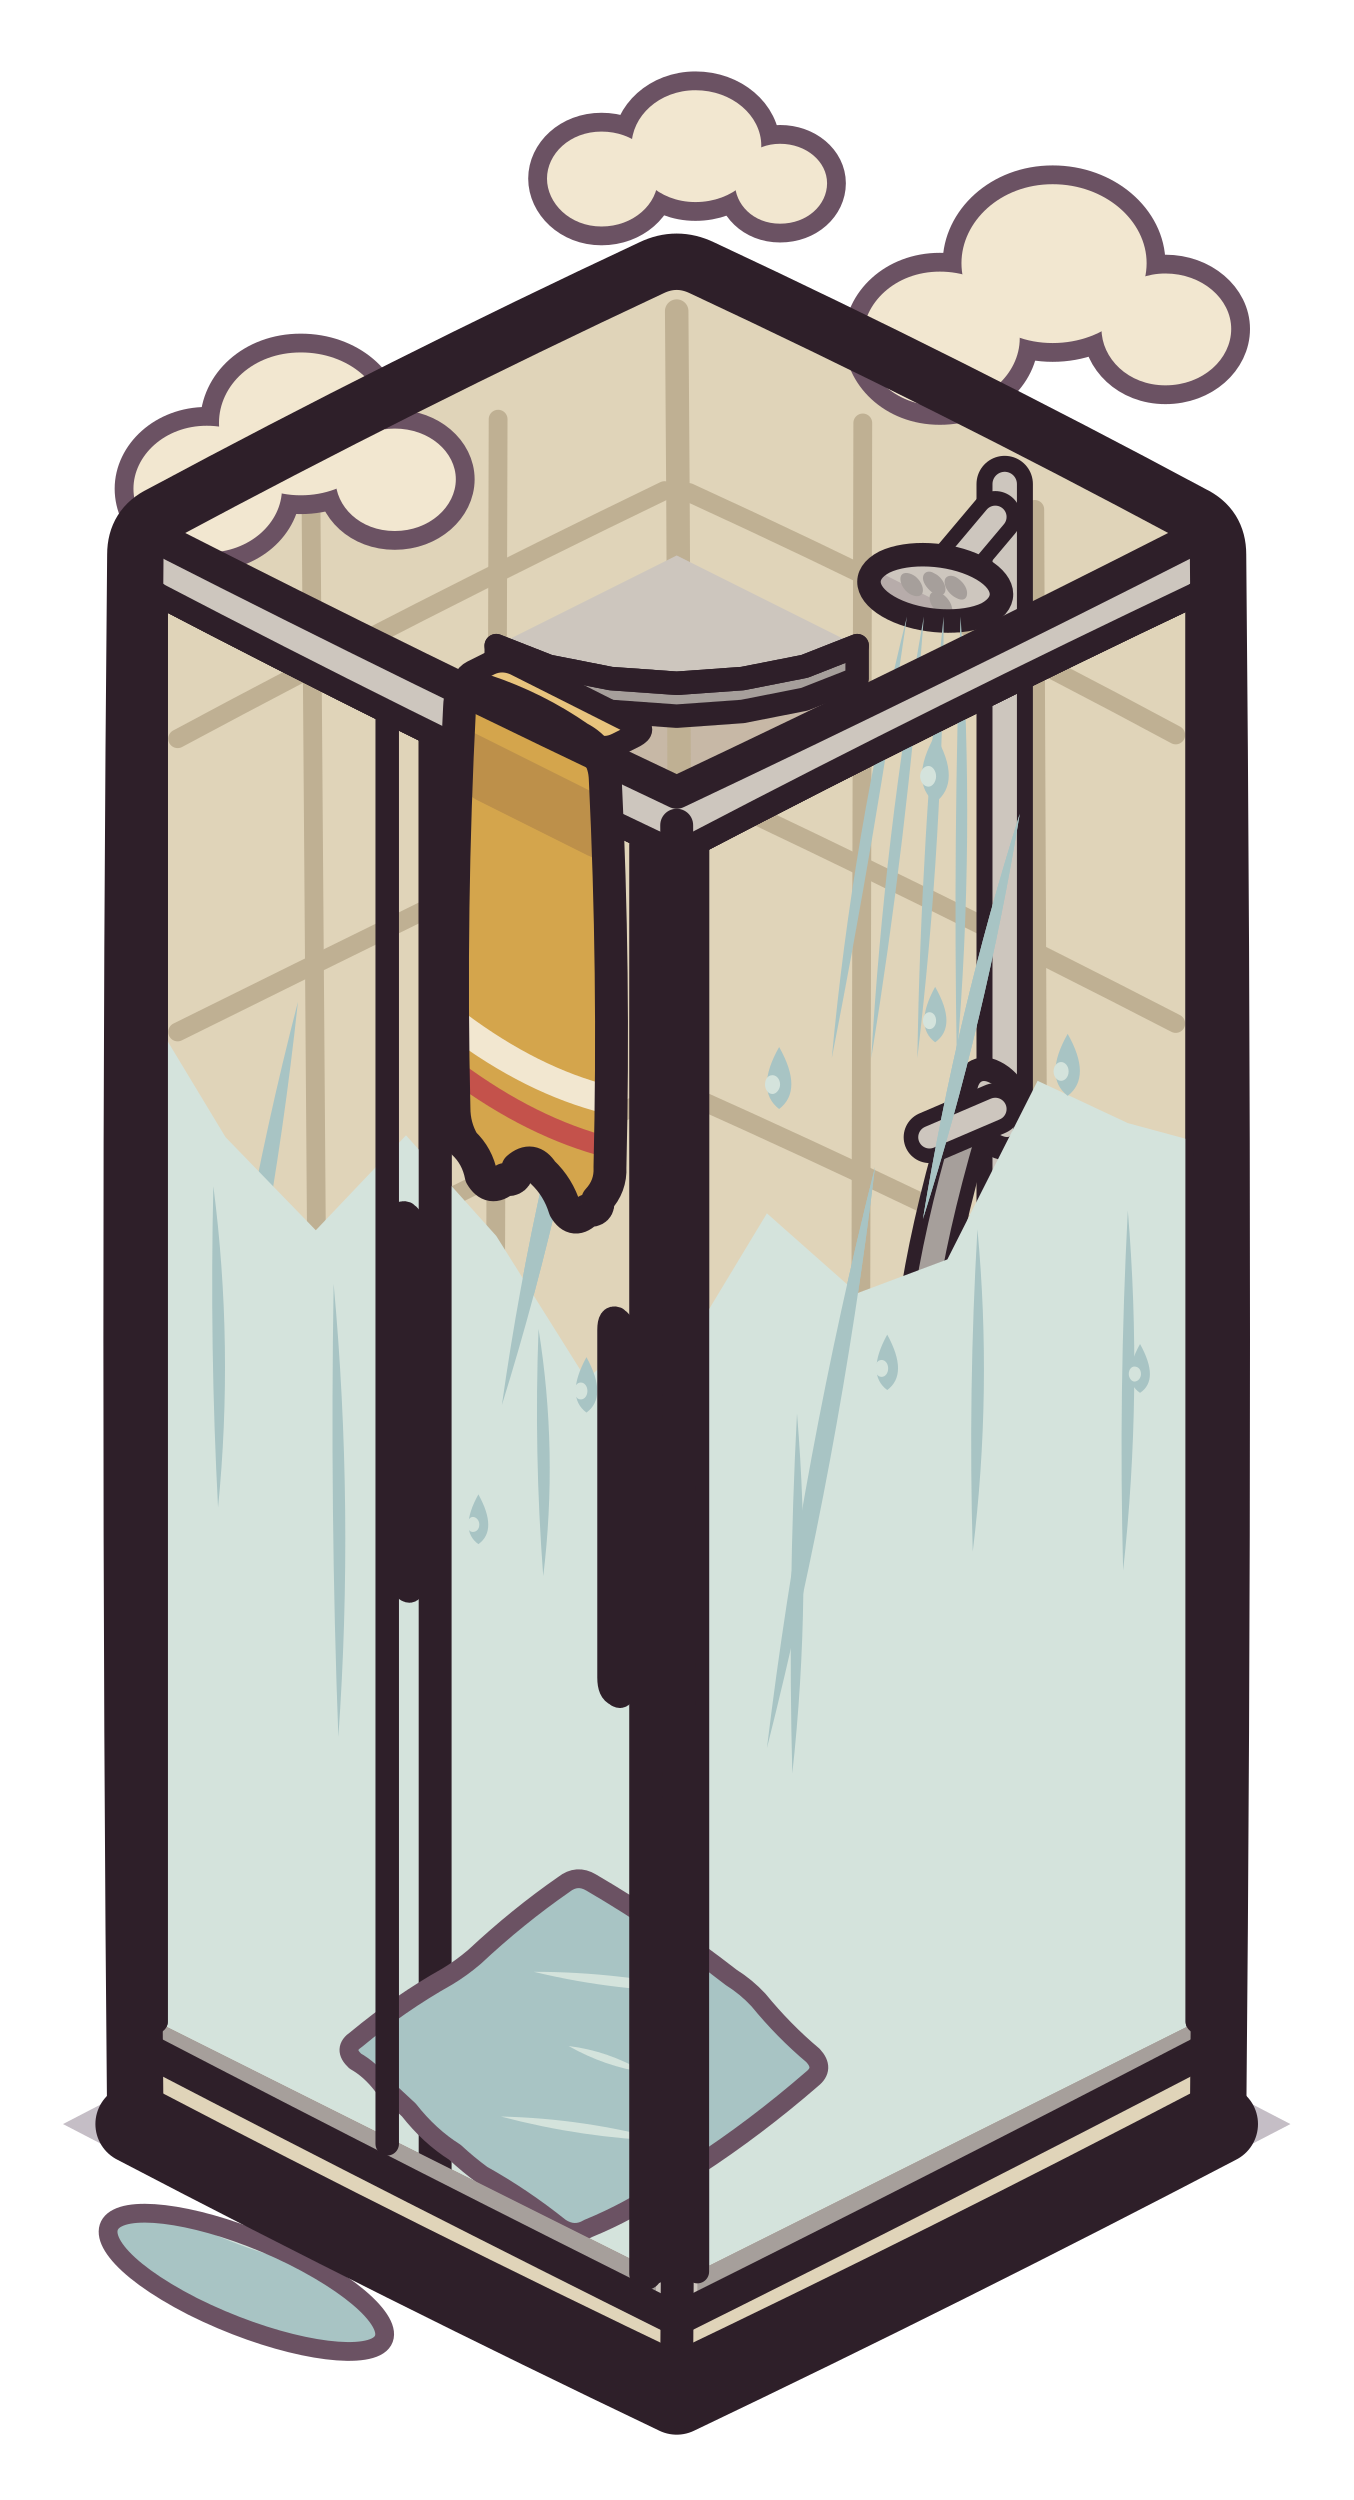
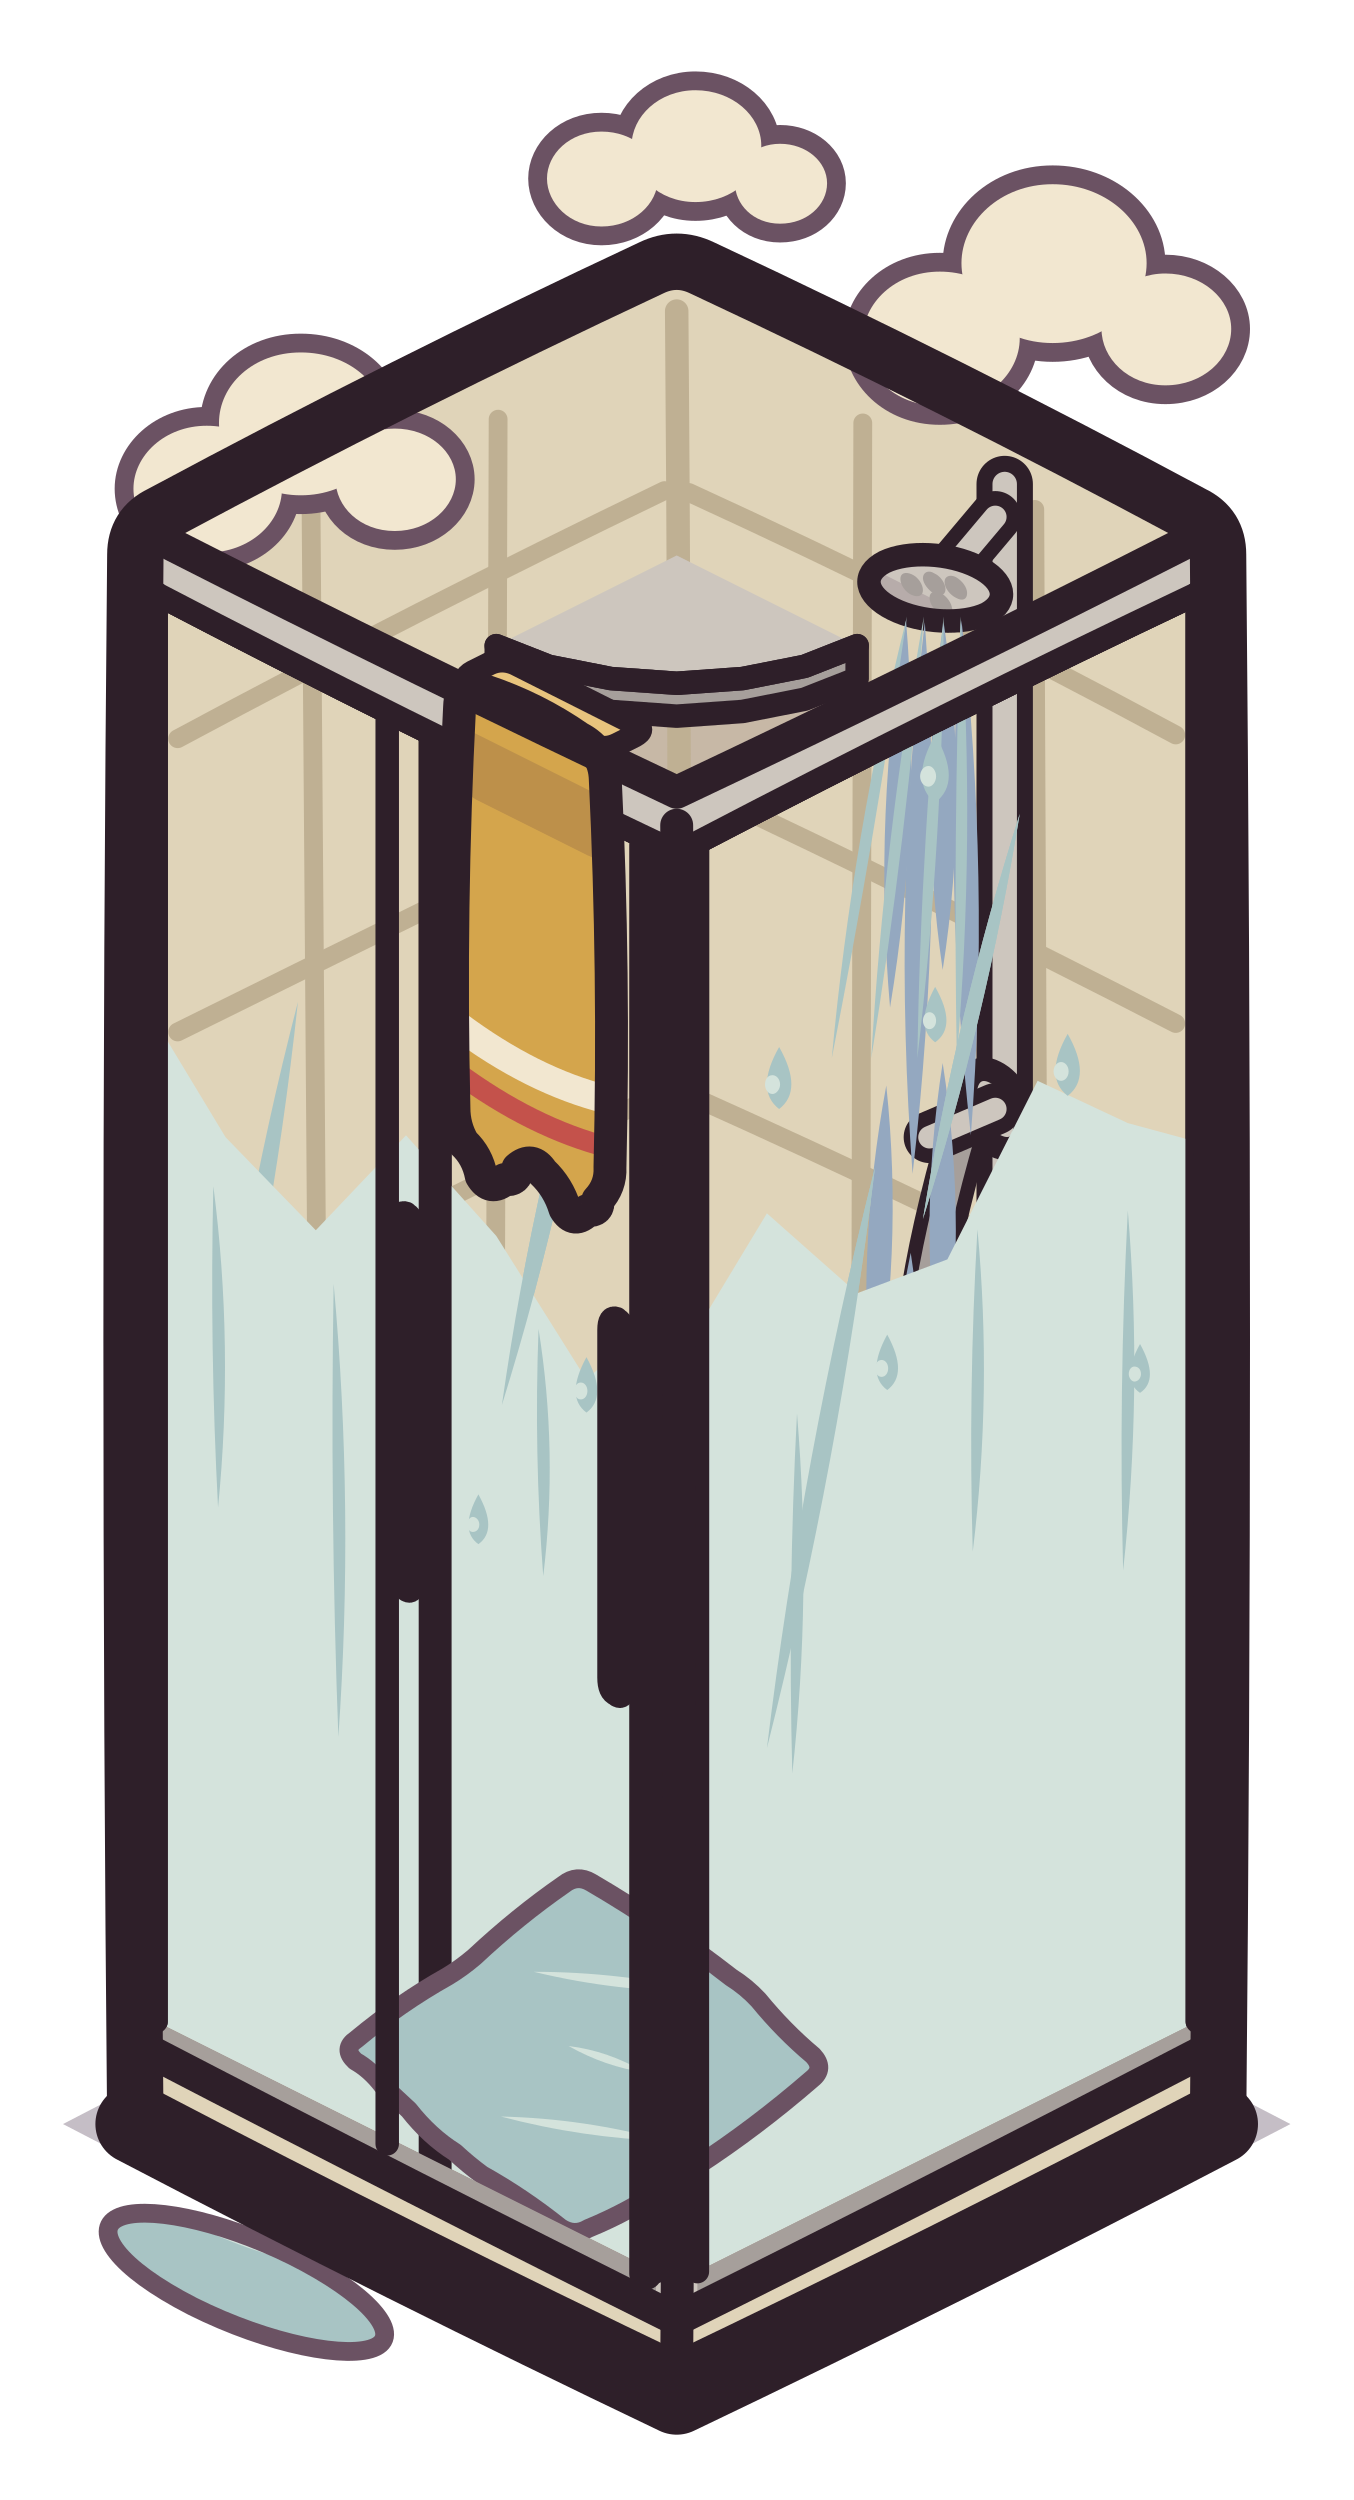
<svg xmlns="http://www.w3.org/2000/svg" viewBox="0 0 144 266" width="144" height="266">
  <g id="p-shadow">
    <path d="M72 193.4Q104.9 209.1 137.3 226Q104.9 242.9 72 258.6Q39.1 242.9 6.7 226Q39.1 209.1 72 193.4Z" fill="#3f2541" fill-opacity="0.3" />
  </g>
  <g id="p-interior">
    <path d="M74.7 28.5Q101.2 40.9 126.9 54.7Q129.6 56 129.6 59Q130.4 142.5 129.6 226Q101.1 240.9 72 254.8Q42.9 240.9 14.4 226Q13.6 142.5 14.4 59Q14.4 56 17.1 54.7Q42.8 40.9 69.3 28.5Q72 27.2 74.7 28.5Z" fill="#e0d4b9" />
    <path d="M16.3 219L16.3 208L32.3 196L51.5 189.4L72 175.1L86.1 185.2L105.3 190.8L127.7 205L127.7 219L72 191.1Z" fill="#3f2541" fill-opacity="0.16" />
    <path d="M74.7 63.5L88.5 70.4Q91.2 71.7 89.2 74L81.6 82.7Q79.7 85 76.7 85L75 85.1Q72 85.1 69 85.1L67.3 85Q64.3 85 62.4 82.7L54.8 74Q52.8 71.7 55.5 70.4L69.3 63.5Q72 62.1 74.7 63.5Z" fill="#3f2541" fill-opacity="0.16" />
    <path d="M73.3 148.2Q99.3 160.2 125.1 173.1" fill="none" stroke="#bfb093" stroke-width="2" stroke-linecap="round" stroke-linejoin="round" />
    <path d="M70.7 147.3Q44.9 160.8 18.9 173.3" fill="none" stroke="#bfb093" stroke-width="2" stroke-linecap="round" stroke-linejoin="round" />
    <path d="M73.3 116.5Q99.4 128.2 125.1 141.3" fill="none" stroke="#bfb093" stroke-width="2" stroke-linecap="round" stroke-linejoin="round" />
    <path d="M70.7 116.1Q44.9 128.9 18.9 141.8" fill="none" stroke="#bfb093" stroke-width="2" stroke-linecap="round" stroke-linejoin="round" />
    <path d="M73.3 83.4Q99.5 95.7 125.1 108.9" fill="none" stroke="#bfb093" stroke-width="2" stroke-linecap="round" stroke-linejoin="round" />
    <path d="M70.7 84.4Q44.9 96.9 18.9 109.8" fill="none" stroke="#bfb093" stroke-width="2" stroke-linecap="round" stroke-linejoin="round" />
    <path d="M73.3 52.4Q99.5 64.4 125.1 78.2" fill="none" stroke="#bfb093" stroke-width="2" stroke-linecap="round" stroke-linejoin="round" />
    <path d="M70.7 52.2Q44.6 64.8 18.9 78.6" fill="none" stroke="#bfb093" stroke-width="2" stroke-linecap="round" stroke-linejoin="round" />
    <path d="M91.5 180.9L91.8 45" fill="none" stroke="#bfb093" stroke-width="2" stroke-linecap="round" stroke-linejoin="round" />
    <path d="M110.7 190.5L110.1 54.2" fill="none" stroke="#bfb093" stroke-width="2" stroke-linecap="round" stroke-linejoin="round" />
    <path d="M52.6 180.8L53 44.6" fill="none" stroke="#bfb093" stroke-width="2" stroke-linecap="round" stroke-linejoin="round" />
    <path d="M34.1 190.1L33.1 54.6" fill="none" stroke="#bfb093" stroke-width="2" stroke-linecap="round" stroke-linejoin="round" />
    <path d="M72 33.1Q72.6 109.1 72 188.1" fill="none" stroke="#bfb093" stroke-width="2.5" stroke-linecap="round" stroke-linejoin="round" />
    <path d="M73.8 28.1L129.6 56L127.7 57L72 29.1L16.3 57L14.4 56L70.2 28.1Q72 27.2 73.8 28.1Z" fill="#f2e9d4" />
  </g>
  <g id="p-riser">
    <path d="M102.7 120C93.8 150.4 98.2 161.9 105.9 146" fill="none" stroke="#2e1f29" stroke-width="5.5" stroke-linecap="round" stroke-linejoin="round" />
    <path d="M102.7 120C93.8 150.4 98.2 161.9 105.9 146" fill="none" stroke="#a69f9b" stroke-width="2.5" stroke-linecap="round" stroke-linejoin="round" />
    <path d="M106.9 147.5L106.9 51.5" fill="none" stroke="#2e1f29" stroke-width="6" stroke-linecap="round" stroke-linejoin="round" />
    <path d="M106.9 147.5L106.9 51.5" fill="none" stroke="#cdc6be" stroke-width="2.6" stroke-linecap="round" stroke-linejoin="round" />
    <path d="M109.1 119.6C109.1 117.4 107.7 115 105.9 114.1C104.2 113.2 102.7 114.2 102.7 116.4C102.7 118.6 104.2 121 105.9 121.9C107.7 122.8 109.1 121.8 109.1 119.6Z" fill="#cdc6be" />
    <path d="M109.1 119.6C109.1 117.4 107.7 115 105.9 114.1C104.2 113.2 102.7 114.2 102.7 116.4C102.7 118.6 104.2 121 105.9 121.9C107.7 122.8 109.1 121.8 109.1 119.6Z" fill="none" stroke="#2e1f29" stroke-width="2.5" stroke-linecap="round" stroke-linejoin="round" />
    <path d="M105.9 118L98.9 121" fill="none" stroke="#2e1f29" stroke-width="5.5" stroke-linecap="round" stroke-linejoin="round" />
    <path d="M105.9 118L98.9 121" fill="none" stroke="#cdc6be" stroke-width="2.4" stroke-linecap="round" stroke-linejoin="round" />
    <path d="M105.9 55L99.5 62.6" fill="none" stroke="#2e1f29" stroke-width="5.5" stroke-linecap="round" stroke-linejoin="round" />
    <path d="M105.9 55L99.5 62.6" fill="none" stroke="#cdc6be" stroke-width="2.4" stroke-linecap="round" stroke-linejoin="round" />
    <path d="M105 65.3C102.5 66.5 98 66.3 95 64.8C92 63.3 91.6 61.1 94.1 59.8C96.6 58.6 101 58.8 104 60.3C107 61.8 107.4 64 105 65.3Z" fill="#cdc6be" />
    <path d="M103.4 65.8C100.8 66.4 97.4 66 95 64.8C92.7 63.6 91.8 61.9 93 60.6Z" fill="#3f2541" fill-opacity="0.16" />
    <path d="M98.2 62.8C98.2 62.2 97.7 61.4 97 61.1C96.3 60.8 95.8 61 95.8 61.6C95.8 62.2 96.3 63 97 63.3C97.7 63.6 98.2 63.4 98.2 62.8Z" fill="#a69f9b" />
    <path d="M102.9 63.1C102.9 62.5 102.4 61.8 101.7 61.4C101.1 61.1 100.5 61.3 100.5 61.9C100.5 62.6 101.1 63.3 101.7 63.6C102.4 64 102.9 63.8 102.9 63.1Z" fill="#a69f9b" />
    <path d="M101.3 64.8C101.3 64.2 100.7 63.4 100.1 63.1C99.4 62.8 98.9 63 98.9 63.6C98.9 64.2 99.4 65 100.1 65.3C100.7 65.6 101.3 65.4 101.3 64.8Z" fill="#a69f9b" />
    <path d="M100.6 62.7C100.6 62.1 100.1 61.3 99.4 61C98.8 60.6 98.2 60.9 98.2 61.5C98.2 62.1 98.8 62.8 99.4 63.2C100.1 63.5 100.6 63.3 100.6 62.7Z" fill="#a69f9b" />
    <path d="M105 65.3C102.5 66.5 98 66.3 95 64.8C92 63.3 91.6 61.1 94.1 59.8C96.6 58.6 101 58.8 104 60.3C107 61.8 107.4 64 105 65.3Z" fill="none" stroke="#2e1f29" stroke-width="2.5" stroke-linecap="round" stroke-linejoin="round" />
  </g>
  <g id="p-shelf">
    <path d="M91.2 68.7L85.6 70.9L79 72.2L72 72.7L65 72.2L58.4 70.9L52.8 68.7L52.8 72.2L58.4 74.4L65 75.7L72 76.2L79 75.7L85.6 74.4L91.2 72.2Z" fill="#a69f9b" />
    <path d="M72 59.1L91.2 68.7L85.6 70.9L79 72.2L72 72.7L65 72.2L58.4 70.9L52.8 68.7Z" fill="#cdc6be" />
    <path d="M91.2 68.7L85.6 70.9L79 72.2L72 72.7L65 72.2L58.4 70.9L52.8 68.7" fill="none" stroke="#2e1f29" stroke-width="2.5" stroke-linecap="round" stroke-linejoin="round" />
    <path d="M91.2 68.7L85.6 70.9L79 72.2L72 72.7L65 72.2L58.4 70.9L52.8 68.7L52.8 72.2L58.4 74.4L65 75.7L72 76.2L79 75.7L85.6 74.4L91.2 72.2Z" fill="none" stroke="#2e1f29" stroke-width="2.5" stroke-linecap="round" stroke-linejoin="round" />
  </g>
  <g id="p-tray">
    <path d="M72 191.1L126.4 218.3L72 245.5L17.6 218.3L72 191.1Z" fill="#f2e9d4" />
    <path d="M72 191.1L126.4 218.3L120 221.5L72 197.5L24 221.5L17.6 218.3L72 191.1Z" fill="#3f2541" fill-opacity="0.16" />
    <path d="M63 217.4C61.3 218.2 58.1 218.1 56 217C53.9 216 53.6 214.4 55.4 213.5C57.1 212.6 60.3 212.8 62.4 213.8C64.5 214.9 64.8 216.5 63 217.4Z" fill="#a69f9b" />
    <path d="M58 213.9L62.3 216" fill="none" stroke="#716869" stroke-width="2" stroke-linecap="round" stroke-linejoin="round" />
    <path d="M57.1 214.4L61.3 216.5" fill="none" stroke="#716869" stroke-width="2" stroke-linecap="round" stroke-linejoin="round" />
    <path d="M56.1 214.9L60.4 217" fill="none" stroke="#716869" stroke-width="2" stroke-linecap="round" stroke-linejoin="round" />
    <path d="M63 217.4C61.3 218.2 58.1 218.1 56 217C53.9 216 53.6 214.4 55.4 213.5C57.1 212.6 60.3 212.8 62.4 213.8C64.5 214.9 64.8 216.5 63 217.4Z" fill="none" stroke="#2e1f29" stroke-width="2" stroke-linecap="round" stroke-linejoin="round" />
    <path d="M14.4 218Q43.4 232 72 246.8Q101 232.8 129.6 218L129.6 226Q101 240.8 72 254.8Q43 240.8 14.4 226L14.4 218Z" fill="#e0d4b9" />
  </g>
-   <g id="p-dry" class="st-dry">
+   <g id="p-cold" class="st-running-cold">
+     <path d="M96.4 66Q92.9 86.5 94.7 107.2Q98.1 86.7 96.4 66Z" fill="#94a8c0" />
+     <path d="M94.3 115.5Q91 133.2 92.8 151.2Q96.2 133.4 94.3 115.5Z" fill="#94a8c0" />
+     <path d="M92.4 160.8Q89 180.6 90.7 200.7Q94.2 180.8 92.4 160.8Z" fill="#94a8c0" />
+     <path d="M98.4 66.2Q94.9 95.5 97.1 124.9Q100.5 95.6 98.4 66.2Z" fill="#94a8c0" />
+     <path d="M96.9 133.3Q93.7 148.6 96.2 164.1Q99.3 148.7 96.9 133.3Z" fill="#94a8c0" />
+     <path d="M95.9 173.8Q92.8 189.2 95.2 204.6Q98.4 189.3 95.9 173.8Z" fill="#94a8c0" />
+     <path d="M100.4 66.2Q97.6 84.7 100.3 103.2Q103.2 84.7 100.4 66.2Z" fill="#94a8c0" />
+     <path d="M100.3 113.1Q97.5 130.9 100.3 148.7Q103.1 130.9 100.3 113.1Z" fill="#94a8c0" />
+     <path d="M100.3 158.6Q97.4 182.8 100.2 207Q103 182.8 100.3 158.6Z" fill="#94a8c0" />
+     <path d="M102.3 66Q100.2 93.4 103.3 120.8Q105.4 93.4 102.3 66Z" fill="#94a8c0" />
+     <path d="M103.4 130.9Q101.2 151.8 104.2 172.7Q106.4 151.8 103.4 130.9Z" fill="#94a8c0" />
+     <path d="M104.3 181.4Q101.9 194.4 104.8 207.3Q107.1 194.3 104.3 181.4Z" fill="#94a8c0" />
+     <path d="M92 201Q90.2 197.5 86.4 196.6Q88.2 200.1 92 201Z" fill="#94a8c0" />
+     <path d="M96.6 204Q96.4 200.2 93.4 197.8Q93.6 201.6 96.6 204Z" fill="#94a8c0" />
+     <path d="M104 207.6Q107.5 205.8 108.6 202Q105.1 203.8 104 207.6Z" fill="#94a8c0" />
+     <path d="M106.4 209.4Q110.2 209.3 112.6 206.4Q108.8 206.5 106.4 209.4Z" fill="#94a8c0" />
+   </g>
+   <g id="p-dry" class="st-dry st-running-cold">
    <path d="M22.1 159.8Q24.9 132.9 31.7 106.6Q28.8 133.6 22.1 159.8Z" fill="#a8c4c4" />
    <path d="M25.3 179.4Q26.5 169.4 30.4 160Q29.2 170.1 25.3 179.4Z" fill="#a8c4c4" />
    <path d="M53.4 149.5Q56.9 124.8 64.3 101Q60.8 125.7 53.4 149.5Z" fill="#a8c4c4" />
    <path d="M81.6 186Q85.4 154.8 93.1 124.2Q89.3 155.5 81.6 186Z" fill="#a8c4c4" />
    <path d="M98.2 129.7Q101.8 107.8 108.5 86.6Q104.9 108.5 98.2 129.7Z" fill="#a8c4c4" />
    <path d="M14.4 56L72 84.8L72 90.8L14.4 62L14.4 56Z" fill="#cdc6be" />
    <path d="M72 84.8L129.6 56L129.6 62L72 90.8L72 84.8Z" fill="#cdc6be" />
    <path d="M14.4 214L72 242.8L72 246.8L14.4 218L14.4 214Z" fill="#a69f9b" />
    <path d="M72 242.8L129.6 214L129.6 218L72 246.8L72 242.8Z" fill="#a69f9b" />
    <path d="M14.4 56L16.6 57.1L16.6 219.1L14.4 218L14.4 56Z" fill="#cdc6be" />
    <path d="M127.4 57.1L129.6 56L129.6 218L127.4 219.1L127.4 57.1Z" fill="#cdc6be" />
    <path d="M69.8 83.7L72 84.8L74.2 83.7L74.2 245.7L72 246.8L69.8 245.7L69.8 83.7Z" fill="#cdc6be" />
    <path d="M16.6 63.1L16.6 215.1" fill="none" stroke="#2e1f29" stroke-width="2.5" stroke-linecap="round" stroke-linejoin="round" />
    <path d="M127.4 63.1L127.4 215.1" fill="none" stroke="#2e1f29" stroke-width="2.5" stroke-linecap="round" stroke-linejoin="round" />
    <path d="M69.8 89.7L69.8 241.7" fill="none" stroke="#2e1f29" stroke-width="2.5" stroke-linecap="round" stroke-linejoin="round" />
    <path d="M74.2 89.7L74.2 241.7" fill="none" stroke="#2e1f29" stroke-width="2.5" stroke-linecap="round" stroke-linejoin="round" />
    <path d="M16.3 63Q42.9 76.9 70.1 89.8" fill="none" stroke="#2e1f29" stroke-width="2.5" stroke-linecap="round" stroke-linejoin="round" />
    <path d="M73.9 89.8Q100.5 75.9 127.7 63" fill="none" stroke="#2e1f29" stroke-width="2.5" stroke-linecap="round" stroke-linejoin="round" />
    <path d="M46.3 78.7L46.3 230.7" fill="none" stroke="#2e1f29" stroke-width="3.5" stroke-linecap="round" stroke-linejoin="round" />
    <path d="M15.9 63.5L15.9 215.5" fill="none" stroke="#2e1f29" stroke-width="2.5" stroke-linecap="round" stroke-linejoin="round" />
    <path d="M43.2 129.1L43.3 129.2Q44 129.6 44 131.1L44 168.1Q44 169.6 43.3 169.2L43.2 169.1Q42.4 168.8 42.4 167.3L42.4 130.3Q42.4 128.8 43.2 129.1Z" fill="#cdc6be" />
    <path d="M43.2 129.1L43.3 129.2Q44 129.6 44 131.1L44 168.1Q44 169.6 43.3 169.2L43.2 169.1Q42.4 168.8 42.4 167.3L42.4 130.3Q42.4 128.8 43.2 129.1Z" fill="none" stroke="#2e1f29" stroke-width="2.5" stroke-linecap="round" stroke-linejoin="round" />
  </g>
  <g id="p-running" class="st-running">
    <path d="M96.5 65.6Q93.1 89.2 88.5 112.6Q90.7 88.8 96.5 65.6Z" fill="#a8c4c4" />
    <path d="M98.3 65.6Q96.5 89.2 92.7 112.6Q94.1 88.9 98.3 65.6Z" fill="#a8c4c4" />
    <path d="M100.4 65.6Q100.4 89.1 97.6 112.6Q98 89 100.4 65.6Z" fill="#a8c4c4" />
    <path d="M102.2 65.6Q103.8 89.1 101.8 112.6Q101.4 89.1 102.2 65.6Z" fill="#a8c4c4" />
    <path d="M14.4 214L14.4 105.1L24 121L33.6 130.9L43.2 120.8L52.8 131.5L62.4 146.8L72 138L72 242.8Z" fill="#d4e3dc" />
    <path d="M72 242.8L72 145L81.6 129.1L91.2 137.6L100.8 134L110.4 115L120 119.5L129.6 122.1L129.6 214Z" fill="#d4e3dc" />
    <path d="M22.7 126.2Q24.9 143.3 23.2 160.4Q22.3 143.3 22.7 126.2Z" fill="#a8c4c4" />
    <path d="M35.5 136.6Q37.7 160.7 36 184.8Q35.1 160.7 35.5 136.6Z" fill="#a8c4c4" />
    <path d="M57.3 141.4Q59.4 154.5 57.8 167.7Q56.8 154.6 57.3 141.4Z" fill="#a8c4c4" />
    <path d="M84.8 150.4Q86.4 169.6 84.3 188.7Q83.8 169.5 84.8 150.4Z" fill="#a8c4c4" />
    <path d="M104 130.8Q105.6 148 103.5 165.1Q103 147.9 104 130.8Z" fill="#a8c4c4" />
    <path d="M120 128.8Q121.6 148 119.5 167.1Q119 147.9 120 128.8Z" fill="#a8c4c4" />
    <path d="M14.4 56L72 84.8L72 90.8L14.4 62L14.4 56Z" fill="#cdc6be" />
    <path d="M72 84.8L129.6 56L129.6 62L72 90.8L72 84.8Z" fill="#cdc6be" />
    <path d="M14.4 214L72 242.8L72 246.8L14.4 218L14.4 214Z" fill="#a69f9b" />
    <path d="M72 242.8L129.6 214L129.6 218L72 246.8L72 242.8Z" fill="#a69f9b" />
    <path d="M14.4 56L16.6 57.1L16.6 219.1L14.4 218L14.4 56Z" fill="#cdc6be" />
    <path d="M127.4 57.1L129.6 56L129.6 218L127.4 219.1L127.4 57.1Z" fill="#cdc6be" />
    <path d="M69.8 83.7L72 84.8L74.2 83.7L74.2 245.7L72 246.8L69.8 245.7L69.8 83.7Z" fill="#cdc6be" />
    <path d="M16.6 63.1L16.6 215.1" fill="none" stroke="#2e1f29" stroke-width="2.5" stroke-linecap="round" stroke-linejoin="round" />
    <path d="M127.4 63.1L127.4 215.1" fill="none" stroke="#2e1f29" stroke-width="2.5" stroke-linecap="round" stroke-linejoin="round" />
    <path d="M69.8 89.7L69.8 241.7" fill="none" stroke="#2e1f29" stroke-width="2.5" stroke-linecap="round" stroke-linejoin="round" />
    <path d="M74.2 89.7L74.2 241.7" fill="none" stroke="#2e1f29" stroke-width="2.5" stroke-linecap="round" stroke-linejoin="round" />
    <path d="M16.3 63Q42.9 76.9 70.1 89.8" fill="none" stroke="#2e1f29" stroke-width="2.5" stroke-linecap="round" stroke-linejoin="round" />
    <path d="M73.9 89.8Q100.5 75.9 127.7 63" fill="none" stroke="#2e1f29" stroke-width="2.5" stroke-linecap="round" stroke-linejoin="round" />
    <path d="M46.3 78.7L46.3 230.7" fill="none" stroke="#2e1f29" stroke-width="3.5" stroke-linecap="round" stroke-linejoin="round" />
    <path d="M15.9 63.5L15.9 215.5" fill="none" stroke="#2e1f29" stroke-width="2.5" stroke-linecap="round" stroke-linejoin="round" />
    <path d="M43.2 129.1L43.3 129.2Q44 129.6 44 131.1L44 168.1Q44 169.6 43.3 169.2L43.2 169.1Q42.4 168.8 42.4 167.3L42.4 130.3Q42.4 128.8 43.2 129.1Z" fill="#cdc6be" />
    <path d="M43.2 129.1L43.3 129.2Q44 129.6 44 131.1L44 168.1Q44 169.6 43.3 169.2L43.2 169.1Q42.4 168.8 42.4 167.3L42.4 130.3Q42.4 128.8 43.2 129.1Z" fill="none" stroke="#2e1f29" stroke-width="2.5" stroke-linecap="round" stroke-linejoin="round" />
    <path d="M30 52C30 55.6 26.6 58.8 22 58.8C17.4 58.8 14.2 55.5 14.2 52C14.2 48.5 17.5 45.3 22 45.3C26.5 45.3 30 48.4 30 52Z" fill="none" stroke="#6b5263" stroke-width="4" stroke-linecap="round" stroke-linejoin="round" />
    <path d="M41 45C41 49.1 37.2 52.7 32 52.7C26.8 52.7 23.3 49 23.3 45C23.3 41 26.9 37.5 32 37.5C37.1 37.5 41 40.9 41 45Z" fill="none" stroke="#6b5263" stroke-width="4" stroke-linecap="round" stroke-linejoin="round" />
    <path d="M48.5 51C48.5 53.9 45.7 56.5 42 56.5C38.3 56.5 35.7 53.9 35.7 51C35.7 48.1 38.3 45.6 42 45.6C45.7 45.6 48.5 48.1 48.5 51Z" fill="none" stroke="#6b5263" stroke-width="4" stroke-linecap="round" stroke-linejoin="round" />
    <path d="M30 52C30 55.6 26.6 58.8 22 58.8C17.4 58.8 14.2 55.5 14.2 52C14.2 48.5 17.5 45.3 22 45.3C26.5 45.3 30 48.4 30 52Z" fill="#f2e7d0" />
    <path d="M41 45C41 49.1 37.2 52.7 32 52.7C26.8 52.7 23.3 49 23.3 45C23.3 41 26.9 37.5 32 37.5C37.1 37.5 41 40.9 41 45Z" fill="#f2e7d0" />
    <path d="M48.5 51C48.5 53.9 45.7 56.5 42 56.5C38.3 56.5 35.7 53.9 35.7 51C35.7 48.1 38.3 45.6 42 45.6C45.7 45.6 48.5 48.1 48.5 51Z" fill="#f2e7d0" />
    <path d="M108.5 36C108.5 39.8 104.9 43.2 100 43.2C95.1 43.2 91.8 39.7 91.8 36C91.8 32.3 95.2 28.9 100 28.9C104.8 28.9 108.5 32.2 108.5 36Z" fill="none" stroke="#6b5263" stroke-width="4" stroke-linecap="round" stroke-linejoin="round" />
    <path d="M122 28C122 32.5 117.7 36.5 112 36.5C106.3 36.5 102.3 32.4 102.3 28C102.3 23.6 106.4 19.6 112 19.6C117.6 19.6 122 23.5 122 28Z" fill="none" stroke="#6b5263" stroke-width="4" stroke-linecap="round" stroke-linejoin="round" />
    <path d="M131 35C131 38.2 128 41 124 41C120 41 117.2 38.1 117.2 35C117.2 31.9 120.1 29.1 124 29.1C127.9 29.1 131 31.8 131 35Z" fill="none" stroke="#6b5263" stroke-width="4" stroke-linecap="round" stroke-linejoin="round" />
    <path d="M108.5 36C108.5 39.8 104.9 43.2 100 43.2C95.1 43.2 91.8 39.7 91.8 36C91.8 32.3 95.2 28.9 100 28.9C104.8 28.9 108.5 32.2 108.5 36Z" fill="#f2e7d0" />
    <path d="M122 28C122 32.5 117.7 36.5 112 36.5C106.3 36.5 102.3 32.4 102.3 28C102.3 23.6 106.4 19.6 112 19.6C117.6 19.6 122 23.5 122 28Z" fill="#f2e7d0" />
    <path d="M131 35C131 38.2 128 41 124 41C120 41 117.2 38.1 117.2 35C117.2 31.9 120.1 29.1 124 29.1C127.9 29.1 131 31.8 131 35Z" fill="#f2e7d0" />
    <path d="M70 19C70 21.7 67.4 24.1 64 24.1C60.6 24.1 58.2 21.6 58.2 19C58.2 16.4 60.6 14 64 14C67.4 14 70 16.3 70 19Z" fill="none" stroke="#6b5263" stroke-width="4" stroke-linecap="round" stroke-linejoin="round" />
    <path d="M81 15.5C81 18.7 78 21.5 74 21.5C70 21.5 67.2 18.6 67.2 15.5C67.2 12.4 70.1 9.6 74 9.6C77.9 9.6 81 12.3 81 15.5Z" fill="none" stroke="#6b5263" stroke-width="4" stroke-linecap="round" stroke-linejoin="round" />
    <path d="M88 19.5C88 21.8 85.9 23.8 83 23.8C80.1 23.8 78.2 21.7 78.2 19.5C78.2 17.3 80.2 15.3 83 15.3C85.8 15.3 88 17.2 88 19.5Z" fill="none" stroke="#6b5263" stroke-width="4" stroke-linecap="round" stroke-linejoin="round" />
    <path d="M70 19C70 21.7 67.4 24.1 64 24.1C60.6 24.1 58.2 21.6 58.2 19C58.2 16.4 60.6 14 64 14C67.4 14 70 16.3 70 19Z" fill="#f2e7d0" />
    <path d="M81 15.5C81 18.7 78 21.5 74 21.5C70 21.5 67.2 18.6 67.2 15.5C67.2 12.4 70.1 9.6 74 9.6C77.9 9.6 81 12.3 81 15.5Z" fill="#f2e7d0" />
    <path d="M88 19.5C88 21.8 85.9 23.8 83 23.8C80.1 23.8 78.2 21.7 78.2 19.5C78.2 17.3 80.2 15.3 83 15.3C85.8 15.3 88 17.2 88 19.5Z" fill="#f2e7d0" />
  </g>
  <g id="p-wet" class="st-wet">
    <path d="M62.9 200.3Q70.6 204.8 77.8 210.4Q79.4 211.4 80.7 212.8Q83.4 216.1 86.5 218.7Q87.8 220.1 86.4 221.2Q80.4 226.4 74.1 230.5Q72.7 231.6 71.1 232.5Q67 235.3 62.6 237.1Q61.1 238 59.6 237Q55.6 233.8 51.3 231.4Q49.8 230.3 48.4 229Q45.7 227.3 43.5 224.5Q42 223.1 40.7 221.9Q39.4 220.2 37.8 219.3Q36.4 218 37.9 217Q42.6 213.1 47.6 210.3Q49.1 209.4 50.5 208.2Q55.1 203.9 60 200.5Q61.4 199.4 62.9 200.3Z" fill="#a8c4c4" />
    <path d="M62.9 200.3Q70.6 204.8 77.8 210.4Q79.4 211.4 80.7 212.8Q83.4 216.1 86.5 218.7Q87.8 220.1 86.4 221.2Q80.4 226.4 74.1 230.5Q72.7 231.6 71.1 232.5Q67 235.3 62.6 237.1Q61.1 238 59.6 237Q55.6 233.8 51.3 231.4Q49.8 230.3 48.4 229Q45.7 227.3 43.5 224.5Q42 223.1 40.7 221.9Q39.4 220.2 37.8 219.3Q36.4 218 37.9 217Q42.6 213.1 47.6 210.3Q49.1 209.4 50.5 208.2Q55.1 203.9 60 200.5Q61.4 199.4 62.9 200.3Z" fill="none" stroke="#6b5263" stroke-width="2" stroke-linecap="round" stroke-linejoin="round" />
    <path d="M60.5 217.7Q64.7 218.2 68.6 220.5Q64.4 219.9 60.5 217.7Z" fill="#d4e3dc" />
    <path d="M56.8 209.8Q66 209.8 75.1 211.9Q65.9 212 56.8 209.8Z" fill="#d4e3dc" />
    <path d="M53.3 225.2Q62.2 225.4 70.9 227.8Q62 227.5 53.3 225.2Z" fill="#d4e3dc" />
    <path d="M99.5 78.2Q102.4 83.2 99.5 85.4Q96.7 83.2 99.5 78.2Z" fill="#a8c4c4" />
    <path d="M99.6 82.6C99.6 83.2 99.2 83.7 98.8 83.7C98.3 83.7 97.9 83.2 97.9 82.6C97.9 82 98.3 81.5 98.8 81.5C99.2 81.5 99.6 82 99.6 82.6Z" fill="#d4e3dc" />
    <path d="M99.5 105Q101.9 109.2 99.5 110.9Q97.2 109.2 99.5 105Z" fill="#a8c4c4" />
    <path d="M99.6 108.6C99.6 109.1 99.3 109.5 98.9 109.5C98.5 109.5 98.2 109.1 98.2 108.6C98.2 108.1 98.5 107.7 98.9 107.7C99.3 107.7 99.6 108.1 99.6 108.6Z" fill="#d4e3dc" />
    <path d="M53.4 149.5Q56.9 124.8 64.3 101Q60.8 125.7 53.4 149.5Z" fill="#a8c4c4" />
    <path d="M81.6 186Q85.4 154.8 93.1 124.2Q89.3 155.5 81.6 186Z" fill="#a8c4c4" />
    <path d="M98.2 129.7Q101.8 107.8 108.5 86.6Q104.9 108.5 98.2 129.7Z" fill="#a8c4c4" />
    <path d="M56 114.8Q58.6 119.4 56 121.4Q53.4 119.4 56 114.8Z" fill="#a8c4c4" />
    <path d="M56.1 118.8C56.1 119.4 55.7 119.8 55.3 119.8C54.9 119.8 54.5 119.4 54.5 118.8C54.5 118.2 54.9 117.8 55.3 117.8C55.7 117.8 56.1 118.2 56.1 118.8Z" fill="#d4e3dc" />
    <path d="M62.4 144.4Q64.7 148.6 62.4 150.3Q60.1 148.6 62.4 144.4Z" fill="#a8c4c4" />
    <path d="M62.5 148C62.5 148.5 62.2 148.9 61.8 148.9C61.4 148.9 61.1 148.5 61.1 148C61.1 147.5 61.4 147.1 61.8 147.1C62.2 147.1 62.5 147.5 62.5 148Z" fill="#d4e3dc" />
    <path d="M50.9 159Q53 162.8 50.9 164.3Q48.8 162.8 50.9 159Z" fill="#a8c4c4" />
    <path d="M51 162.2C51 162.7 50.7 163 50.3 163C50 163 49.7 162.7 49.7 162.2C49.7 161.8 50 161.4 50.3 161.4C50.7 161.4 51 161.8 51 162.2Z" fill="#d4e3dc" />
    <path d="M82.9 111.4Q85.5 116 82.9 118Q80.3 116 82.9 111.4Z" fill="#a8c4c4" />
    <path d="M83 115.4C83 115.9 82.6 116.4 82.2 116.4C81.7 116.4 81.4 115.9 81.4 115.4C81.4 114.8 81.7 114.4 82.2 114.4C82.6 114.4 83 114.8 83 115.4Z" fill="#d4e3dc" />
    <path d="M94.4 142Q96.7 146.2 94.4 147.9Q92.1 146.2 94.4 142Z" fill="#a8c4c4" />
    <path d="M94.5 145.6C94.5 146.1 94.2 146.5 93.8 146.5C93.4 146.5 93.1 146.1 93.1 145.6C93.1 145.1 93.4 144.7 93.8 144.7C94.2 144.7 94.5 145.1 94.5 145.6Z" fill="#d4e3dc" />
    <path d="M113.6 110Q116.2 114.6 113.6 116.6Q111 114.6 113.6 110Z" fill="#a8c4c4" />
    <path d="M113.7 114C113.7 114.6 113.3 115 112.9 115C112.5 115 112.1 114.6 112.1 114C112.1 113.4 112.5 113 112.9 113C113.3 113 113.7 113.4 113.7 114Z" fill="#d4e3dc" />
    <path d="M121.3 143Q123.4 146.8 121.3 148.2Q119.2 146.8 121.3 143Z" fill="#a8c4c4" />
    <path d="M121.4 146.2C121.4 146.6 121.1 147 120.7 147C120.4 147 120.1 146.6 120.1 146.2C120.1 145.7 120.4 145.4 120.7 145.4C121.1 145.4 121.4 145.7 121.4 146.2Z" fill="#d4e3dc" />
    <path d="M14.4 56L72 84.8L72 90.8L14.4 62L14.4 56Z" fill="#cdc6be" />
    <path d="M72 84.8L129.6 56L129.6 62L72 90.8L72 84.8Z" fill="#cdc6be" />
    <path d="M14.4 214L72 242.8L72 246.8L14.4 218L14.4 214Z" fill="#a69f9b" />
    <path d="M72 242.8L129.6 214L129.6 218L72 246.8L72 242.8Z" fill="#a69f9b" />
    <path d="M14.4 56L16.6 57.1L16.6 219.1L14.4 218L14.4 56Z" fill="#cdc6be" />
    <path d="M127.4 57.1L129.6 56L129.6 218L127.4 219.1L127.4 57.1Z" fill="#cdc6be" />
    <path d="M69.8 83.7L72 84.8L74.2 83.7L74.2 245.7L72 246.8L69.8 245.7L69.8 83.7Z" fill="#cdc6be" />
    <path d="M16.6 63.1L16.6 215.1" fill="none" stroke="#2e1f29" stroke-width="2.5" stroke-linecap="round" stroke-linejoin="round" />
    <path d="M127.4 63.1L127.4 215.1" fill="none" stroke="#2e1f29" stroke-width="2.5" stroke-linecap="round" stroke-linejoin="round" />
    <path d="M69.8 89.7L69.8 241.7" fill="none" stroke="#2e1f29" stroke-width="2.5" stroke-linecap="round" stroke-linejoin="round" />
    <path d="M74.2 89.7L74.2 241.7" fill="none" stroke="#2e1f29" stroke-width="2.5" stroke-linecap="round" stroke-linejoin="round" />
    <path d="M16.3 63Q42.9 76.9 70.1 89.8" fill="none" stroke="#2e1f29" stroke-width="2.5" stroke-linecap="round" stroke-linejoin="round" />
    <path d="M73.9 89.8Q100.5 75.9 127.7 63" fill="none" stroke="#2e1f29" stroke-width="2.5" stroke-linecap="round" stroke-linejoin="round" />
    <path d="M68.7 89.9L68.7 241.9" fill="none" stroke="#2e1f29" stroke-width="3.5" stroke-linecap="round" stroke-linejoin="round" />
    <path d="M41.2 76.1L41.2 228.1" fill="none" stroke="#2e1f29" stroke-width="2.5" stroke-linecap="round" stroke-linejoin="round" />
    <path d="M65.6 140.3L65.7 140.4Q66.4 140.8 66.4 142.3L66.4 179.3Q66.4 180.8 65.7 180.4L65.6 180.3Q64.8 180 64.8 178.5L64.8 141.5Q64.8 140 65.6 140.3Z" fill="#cdc6be" />
    <path d="M65.6 140.3L65.7 140.4Q66.4 140.8 66.4 142.3L66.4 179.3Q66.4 180.8 65.7 180.4L65.6 180.3Q64.8 180 64.8 178.5L64.8 141.5Q64.8 140 65.6 140.3Z" fill="none" stroke="#2e1f29" stroke-width="2.5" stroke-linecap="round" stroke-linejoin="round" />
    <path d="M40 249.7C37.2 251.1 28.7 249.5 20.5 245.4C12.3 241.2 9.9 237.3 12.5 236C15.2 234.6 23.2 236.1 31.1 240C39.1 244 42.8 248.3 40 249.7Z" fill="#a8c4c4" />
    <path d="M18.4 235.6Q26 237.3 32.8 241Q25.2 239.3 18.4 235.6Z" fill="#d4e3dc" />
    <path d="M40 249.7C37.2 251.1 28.7 249.5 20.5 245.4C12.3 241.2 9.9 237.3 12.5 236C15.2 234.6 23.2 236.1 31.1 240C39.1 244 42.8 248.3 40 249.7Z" fill="none" stroke="#6b5263" stroke-width="2" stroke-linecap="round" stroke-linejoin="round" />
  </g>
  <g id="p-towel">
    <path d="M51.6 73.5Q57 75.3 61.6 78.5Q64.3 79.9 64.4 82.9Q65.4 103.5 64.9 124.2Q65 126.2 63.6 127.7Q63.8 128.9 62.5 128.8Q61.1 130.3 60.1 128.6Q59.4 126.3 57.7 124.7Q56.6 123 55.1 124.3Q55 125.7 53.7 125.5Q52.2 126.8 51.2 125.1Q50.8 123 49.3 121.6Q48.3 119.9 48.3 117.9Q47.8 96.5 48.9 75.2Q49 72.2 51.6 73.5Z" fill="#d4a54c" />
    <path d="M54.8 70.6L67.5 77Q68.8 77.6 67.5 78.3L65.7 79.2Q64.3 79.9 63 79.2L50.3 72.9Q49 72.2 50.3 71.5L52.1 70.6Q53.4 70 54.8 70.6Z" fill="#e8c47d" />
    <path d="M48.6 109Q56.6 115 64.6 117" fill="none" stroke="#f2e7d0" stroke-width="3" stroke-linecap="round" stroke-linejoin="round" />
    <path d="M48.5 114Q56.6 120 64.8 122.1" fill="none" stroke="#c4524b" stroke-width="2.2" stroke-linecap="round" stroke-linejoin="round" />
    <path d="M50.7 78.1L62.5 84Q64.3 84.9 64.3 86.9L64.3 89.9Q64.3 91.9 62.5 91L50.7 85.1Q49 84.2 49 82.2L49 79.2Q49 77.2 50.7 78.1Z" fill="#3f2541" fill-opacity="0.16" />
    <path d="M54.8 70.6L67.5 77Q68.8 77.6 67.5 78.3L65.7 79.2Q64.3 79.9 63 79.2L50.3 72.9Q49 72.2 50.3 71.5L52.1 70.6Q53.4 70 54.8 70.6Z" fill="none" stroke="#2e1f29" stroke-width="2.5" stroke-linecap="round" stroke-linejoin="round" />
    <path d="M51.6 73.5Q57 75.3 61.6 78.5Q64.3 79.9 64.4 82.9Q65.4 103.5 64.9 124.2Q65 126.2 63.6 127.7Q63.8 128.9 62.5 128.8Q61.1 130.3 60.1 128.6Q59.4 126.3 57.7 124.7Q56.6 123 55.1 124.3Q55 125.7 53.7 125.5Q52.2 126.8 51.2 125.1Q50.8 123 49.3 121.6Q48.3 119.9 48.3 117.9Q47.8 96.5 48.9 75.2Q49 72.2 51.6 73.5Z" fill="none" stroke="#2e1f29" stroke-width="3.5" stroke-linecap="round" stroke-linejoin="round" />
  </g>
  <g id="p-ink">
    <path d="M17.4 57.5Q44.5 71.3 72 84.3Q99.5 71.3 126.6 57.5" fill="none" stroke="#2e1f29" stroke-width="3.5" stroke-linecap="round" stroke-linejoin="round" />
    <path d="M72 87.8Q72.6 169.8 72 251.8" fill="none" stroke="#2e1f29" stroke-width="3.5" stroke-linecap="round" stroke-linejoin="round" />
    <path d="M16.4 218.5Q44.1 232.9 72 246.8Q99.9 232.9 127.6 218.5" fill="none" stroke="#2e1f29" stroke-width="3.5" stroke-linecap="round" stroke-linejoin="round" />
    <path d="M74.7 28.5Q101.2 40.9 126.9 54.7Q129.6 56 129.6 59Q130.4 142.5 129.6 226Q101.1 240.9 72 254.8Q42.9 240.9 14.4 226Q13.6 142.5 14.4 59Q14.4 56 17.1 54.7Q42.8 40.9 69.3 28.5Q72 27.2 74.7 28.5Z" fill="none" stroke="#2e1f29" stroke-width="6" stroke-linecap="round" stroke-linejoin="round" />
    <path d="M129.6 226Q101.1 240.9 72 254.8Q42.9 240.9 14.4 226" fill="none" stroke="#2e1f29" stroke-width="8.5" stroke-linecap="round" stroke-linejoin="round" />
  </g>
</svg>
